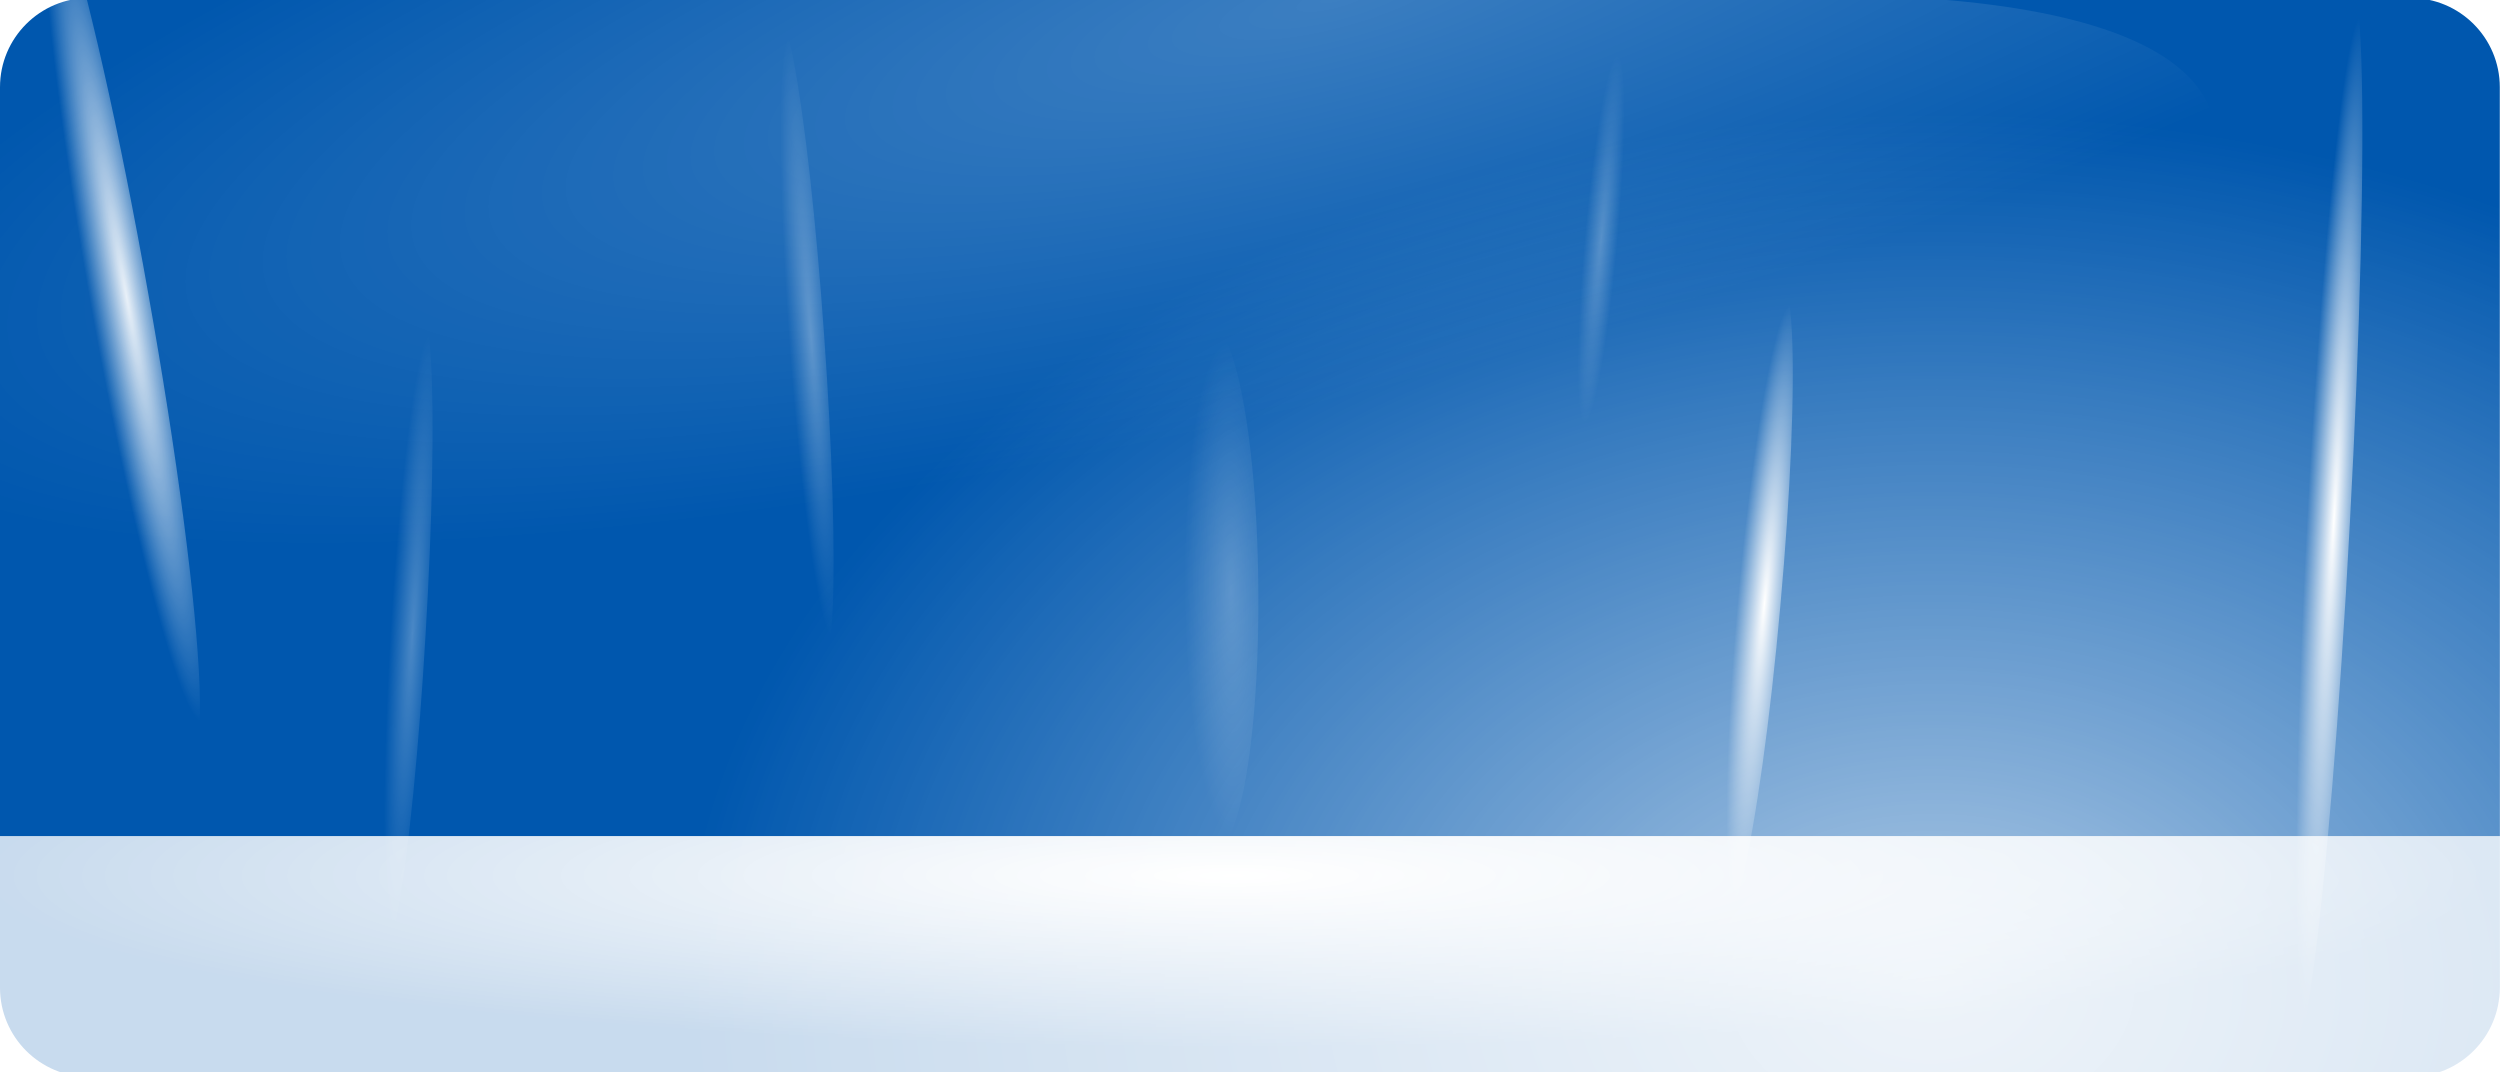
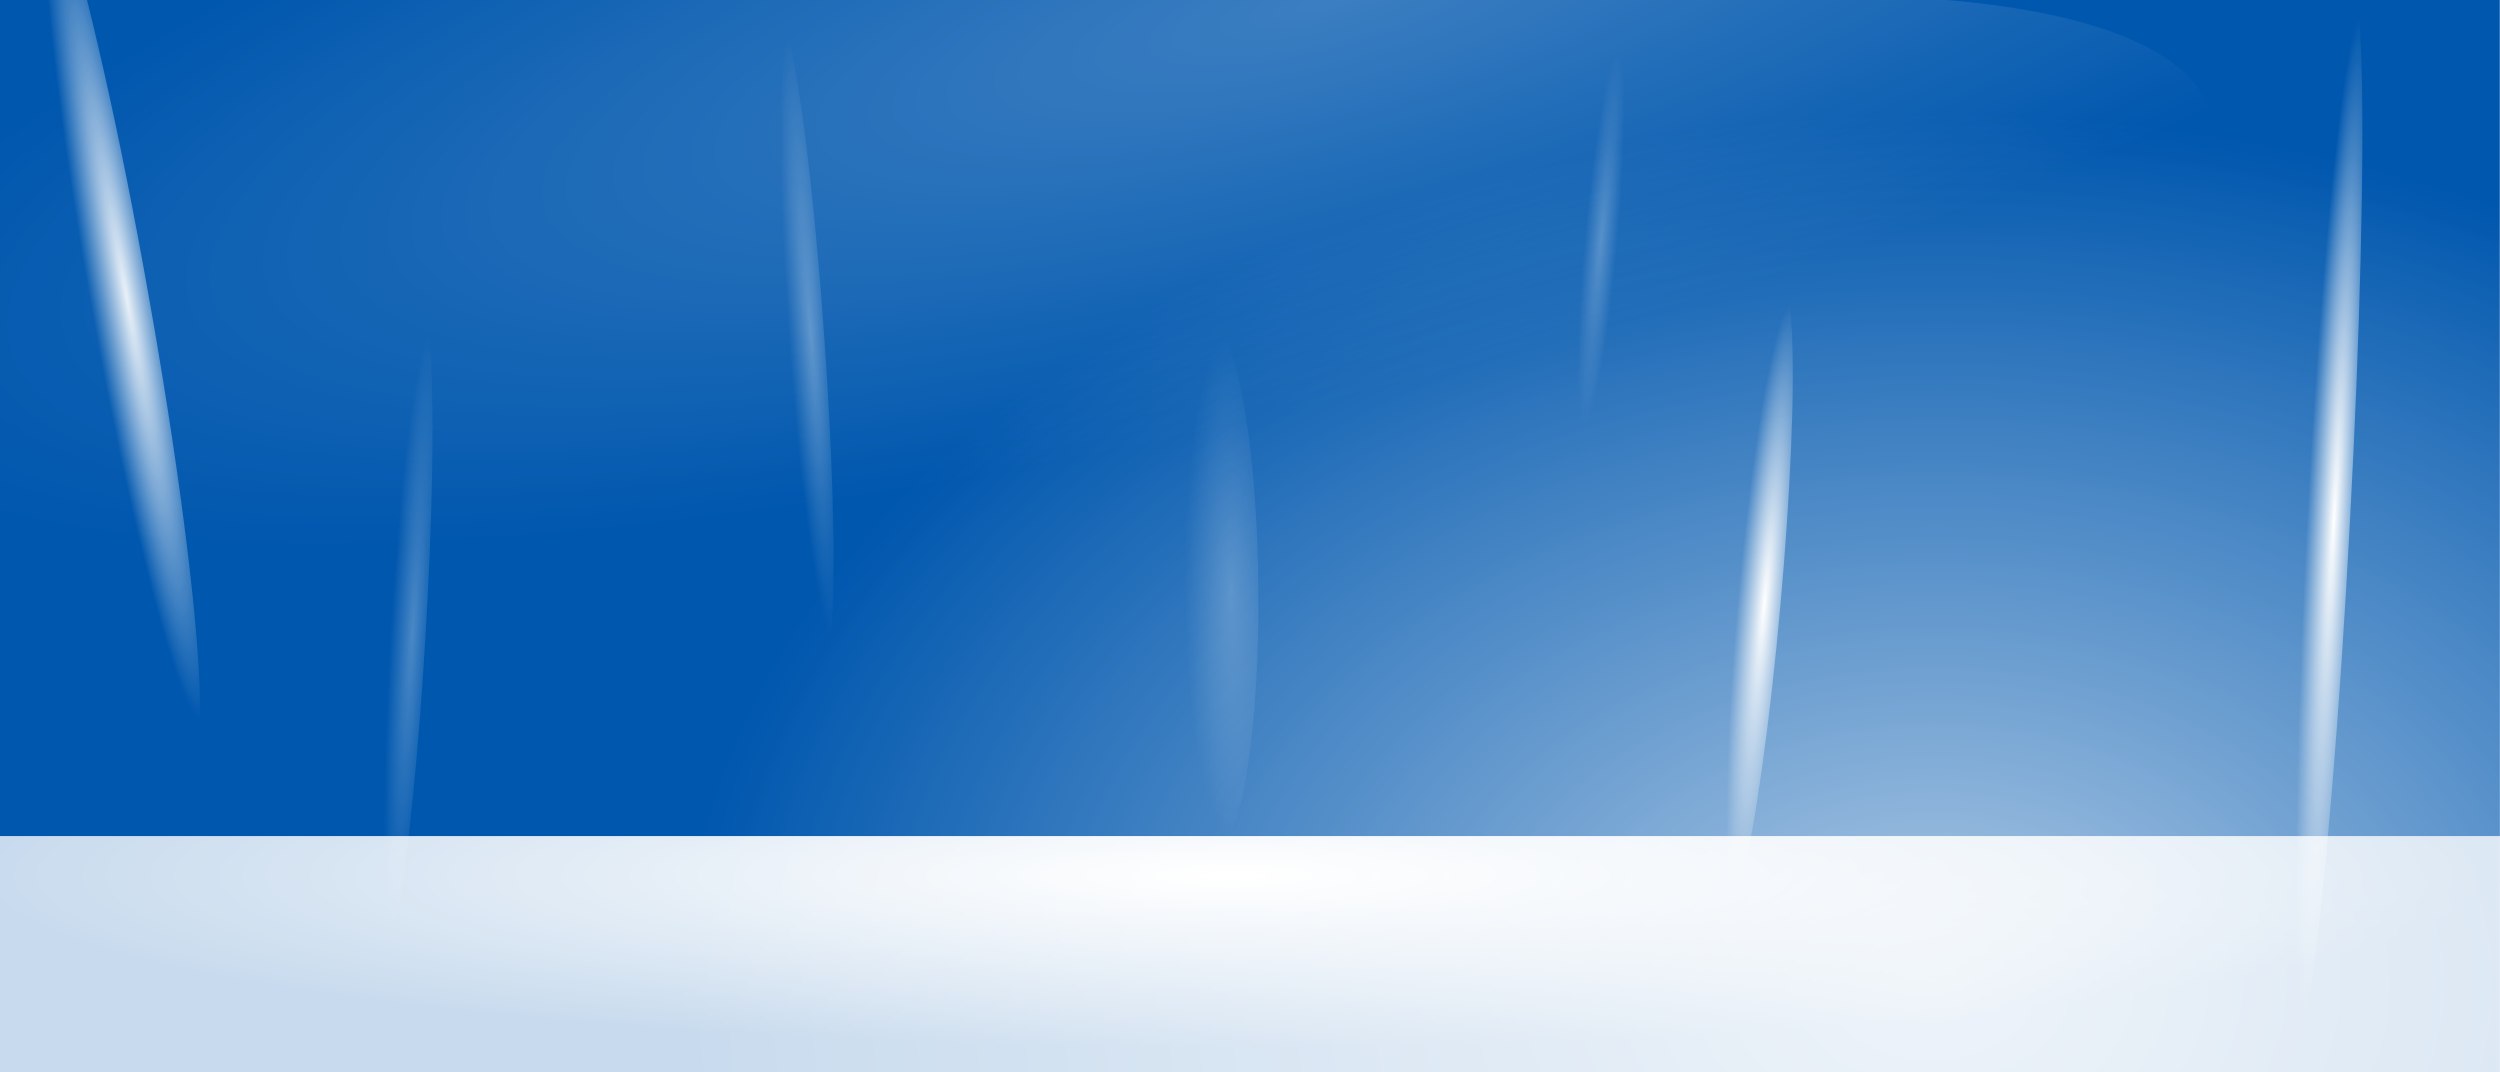
<svg xmlns="http://www.w3.org/2000/svg" xmlns:xlink="http://www.w3.org/1999/xlink" width="420" height="180" id="svg2" version="1.0">
  <defs id="defs4">
    <linearGradient id="linearGradient13721">
      <stop style="stop-color:white;stop-opacity:1;" offset="0" id="stop13723" />
      <stop style="stop-color:white;stop-opacity:0.785;" offset="1" id="stop13725" />
    </linearGradient>
    <linearGradient id="linearGradient2362">
      <stop id="stop2364" offset="0" style="stop-color:#ffffff;stop-opacity:1;" />
      <stop id="stop2366" offset="1" style="stop-color:#ffffff;stop-opacity:0;" />
    </linearGradient>
    <linearGradient id="linearGradient2389">
      <stop id="stop2391" offset="0" style="stop-color:#000000;stop-opacity:0;" />
      <stop style="stop-color:#000000;stop-opacity:0;" offset="0.438" id="stop2393" />
      <stop id="stop2395" offset="0.566" style="stop-color:#000000;stop-opacity:0;" />
      <stop style="stop-color:#000000;stop-opacity:0.247;" offset="0.762" id="stop2423" />
      <stop style="stop-color:#000000;stop-opacity:0.498;" offset="0.779" id="stop2421" />
      <stop id="stop2397" offset="0.875" style="stop-color:#000000;stop-opacity:1;" />
      <stop style="stop-color:#000000;stop-opacity:0.498;" offset="0.875" id="stop2411" />
      <stop style="stop-color:#000000;stop-opacity:0;" offset="1" id="stop2399" />
    </linearGradient>
    <linearGradient id="linearGradient2321">
      <stop id="stop2323" offset="0" style="stop-color:#c3c3c3;stop-opacity:1;" />
      <stop id="stop2325" offset="1" style="stop-color:#ffffff;stop-opacity:1;" />
    </linearGradient>
    <linearGradient id="linearGradient3291">
      <stop id="stop3293" offset="0" style="stop-color:#000000;stop-opacity:1;" />
      <stop id="stop3295" offset="1" style="stop-color:#000000;stop-opacity:0;" />
    </linearGradient>
    <linearGradient id="linearGradient2287">
      <stop style="stop-color:#000000;stop-opacity:0;" offset="0" id="stop2299" />
      <stop id="stop2307" offset="0.438" style="stop-color:#000000;stop-opacity:0;" />
      <stop style="stop-color:#000000;stop-opacity:0;" offset="0.582" id="stop2309" />
      <stop id="stop2419" offset="0.764" style="stop-color:#000000;stop-opacity:0.498;" />
      <stop style="stop-color:#000000;stop-opacity:1;" offset="0.875" id="stop2303" />
      <stop id="stop2413" offset="0.918" style="stop-color:#000000;stop-opacity:0.498;" />
      <stop style="stop-color:#000000;stop-opacity:0;" offset="0.96" id="stop2417" />
      <stop id="stop2291" offset="1" style="stop-color:#000000;stop-opacity:0;" />
    </linearGradient>
    <linearGradient id="linearGradient9889">
      <stop style="stop-color:#e0e0e0;stop-opacity:1;" offset="0" id="stop9891" />
      <stop style="stop-color:#e0e0e0;stop-opacity:0;" offset="1" id="stop9893" />
    </linearGradient>
    <linearGradient id="linearGradient4540">
      <stop style="stop-color:white;stop-opacity:1;" offset="0" id="stop4542" />
      <stop style="stop-color:white;stop-opacity:0;" offset="1" id="stop4544" />
    </linearGradient>
    <radialGradient xlink:href="#linearGradient4540" id="radialGradient9002" gradientUnits="userSpaceOnUse" gradientTransform="matrix(1.575169e-2,0.999876,-1.949474,3.07113e-2,556.7623,511.3309)" cx="45.064" cy="250.024" fx="45.064" fy="250.024" r="358.571" />
    <linearGradient xlink:href="#linearGradient9889" id="linearGradient9895" x1="145.723" y1="540.929" x2="735.705" y2="792.366" gradientUnits="userSpaceOnUse" />
    <radialGradient xlink:href="#linearGradient4540" id="radialGradient9931" gradientUnits="userSpaceOnUse" gradientTransform="matrix(1.575169e-2,0.999876,-1.949474,3.07113e-2,1303.906,-544.3834)" cx="45.064" cy="250.024" fx="45.064" fy="250.024" r="358.571" />
    <radialGradient xlink:href="#linearGradient4540" id="radialGradient9939" gradientUnits="userSpaceOnUse" gradientTransform="matrix(1.574344e-2,1.002445,-1.948453,3.079021e-2,2375.428,-20.17376)" cx="45.064" cy="250.024" fx="45.064" fy="250.024" r="358.571" />
    <linearGradient xlink:href="#linearGradient9889" id="linearGradient9941" gradientUnits="userSpaceOnUse" gradientTransform="translate(761.4199,-531.4414)" x1="145.723" y1="540.929" x2="735.705" y2="792.366" />
    <radialGradient xlink:href="#linearGradient4540" id="radialGradient26588" gradientUnits="userSpaceOnUse" gradientTransform="matrix(1.575169e-2,0.999876,-1.949474,3.07113e-2,1411.818,562.7645)" cx="45.064" cy="250.024" fx="45.064" fy="250.024" r="358.571" />
    <linearGradient xlink:href="#linearGradient9889" id="linearGradient26590" gradientUnits="userSpaceOnUse" gradientTransform="translate(855.0561,51.4336)" x1="145.723" y1="540.929" x2="735.705" y2="792.366" />
    <radialGradient xlink:href="#linearGradient2287" id="radialGradient26592" gradientUnits="userSpaceOnUse" cx="95.796" cy="56.932" fx="95.991" fy="39.603" r="47.119" />
    <radialGradient xlink:href="#linearGradient3291" id="radialGradient26594" gradientUnits="userSpaceOnUse" gradientTransform="matrix(1,0,0,0.197802,0,92.82166)" cx="63.912" cy="115.709" fx="63.912" fy="115.709" r="63.912" />
    <linearGradient xlink:href="#linearGradient2321" id="linearGradient26596" gradientUnits="userSpaceOnUse" x1="-42.789" y1="82.914" x2="229.177" y2="81.155" />
    <radialGradient xlink:href="#linearGradient2389" id="radialGradient26598" gradientUnits="userSpaceOnUse" gradientTransform="matrix(1.165294,0,0,1.180294,-9.816118,-9.597466)" cx="59.386" cy="52.047" fx="59.386" fy="52.047" r="43.225" />
    <linearGradient xlink:href="#linearGradient2362" id="linearGradient26600" gradientUnits="userSpaceOnUse" gradientTransform="matrix(4.278214,0,0,4.207701,969.1386,592.9277)" x1="74.515" y1="17.232" x2="52.588" y2="99.065" />
    <radialGradient xlink:href="#linearGradient4540" id="radialGradient26637" gradientUnits="userSpaceOnUse" gradientTransform="matrix(1.575169e-2,0.999876,-1.949474,3.07113e-2,1411.818,562.7645)" cx="45.064" cy="250.024" fx="45.064" fy="250.024" r="358.571" />
    <linearGradient xlink:href="#linearGradient9889" id="linearGradient26639" gradientUnits="userSpaceOnUse" gradientTransform="translate(855.0561,51.4336)" x1="145.723" y1="540.929" x2="735.705" y2="792.366" />
    <radialGradient xlink:href="#linearGradient2287" id="radialGradient26641" gradientUnits="userSpaceOnUse" cx="95.796" cy="56.932" fx="95.991" fy="39.603" r="47.119" />
    <radialGradient xlink:href="#linearGradient3291" id="radialGradient26643" gradientUnits="userSpaceOnUse" gradientTransform="matrix(1,0,0,0.197802,0,92.82166)" cx="63.912" cy="115.709" fx="63.912" fy="115.709" r="63.912" />
    <linearGradient xlink:href="#linearGradient2321" id="linearGradient26645" gradientUnits="userSpaceOnUse" x1="-42.789" y1="82.914" x2="229.177" y2="81.155" />
    <radialGradient xlink:href="#linearGradient2389" id="radialGradient26647" gradientUnits="userSpaceOnUse" gradientTransform="matrix(1.165294,0,0,1.180294,-9.816118,-9.597466)" cx="59.386" cy="52.047" fx="59.386" fy="52.047" r="43.225" />
    <linearGradient xlink:href="#linearGradient2362" id="linearGradient26649" gradientUnits="userSpaceOnUse" gradientTransform="matrix(4.278214,0,0,4.207701,969.1386,592.9277)" x1="74.515" y1="17.232" x2="52.588" y2="99.065" />
    <radialGradient xlink:href="#linearGradient4540" id="radialGradient26709" gradientUnits="userSpaceOnUse" gradientTransform="matrix(1.575169e-2,0.999876,-1.949474,3.07113e-2,1411.818,562.7645)" cx="45.064" cy="250.024" fx="45.064" fy="250.024" r="358.571" />
    <linearGradient xlink:href="#linearGradient9889" id="linearGradient26711" gradientUnits="userSpaceOnUse" gradientTransform="translate(855.0561,51.4336)" x1="145.723" y1="540.929" x2="735.705" y2="792.366" />
    <radialGradient xlink:href="#linearGradient2287" id="radialGradient26713" gradientUnits="userSpaceOnUse" cx="95.796" cy="56.932" fx="95.991" fy="39.603" r="47.119" />
    <radialGradient xlink:href="#linearGradient3291" id="radialGradient26715" gradientUnits="userSpaceOnUse" gradientTransform="matrix(1,0,0,0.197802,0,92.82166)" cx="63.912" cy="115.709" fx="63.912" fy="115.709" r="63.912" />
    <linearGradient xlink:href="#linearGradient2321" id="linearGradient26717" gradientUnits="userSpaceOnUse" x1="-42.789" y1="82.914" x2="229.177" y2="81.155" />
    <radialGradient xlink:href="#linearGradient2389" id="radialGradient26719" gradientUnits="userSpaceOnUse" gradientTransform="matrix(1.165294,0,0,1.180294,-9.816118,-9.597466)" cx="59.386" cy="52.047" fx="59.386" fy="52.047" r="43.225" />
    <linearGradient xlink:href="#linearGradient2362" id="linearGradient26721" gradientUnits="userSpaceOnUse" gradientTransform="matrix(4.278214,0,0,4.207701,969.1386,592.9277)" x1="74.515" y1="17.232" x2="52.588" y2="99.065" />
    <radialGradient xlink:href="#linearGradient4540" id="radialGradient26736" gradientUnits="userSpaceOnUse" gradientTransform="matrix(1.575169e-2,0.999876,-1.949474,3.07113e-2,1411.818,562.7645)" cx="45.064" cy="250.024" fx="45.064" fy="250.024" r="358.571" />
    <linearGradient xlink:href="#linearGradient9889" id="linearGradient26738" gradientUnits="userSpaceOnUse" gradientTransform="translate(855.0561,51.4336)" x1="145.723" y1="540.929" x2="735.705" y2="792.366" />
    <radialGradient xlink:href="#linearGradient2287" id="radialGradient26740" gradientUnits="userSpaceOnUse" cx="95.796" cy="56.932" fx="95.991" fy="39.603" r="47.119" />
    <radialGradient xlink:href="#linearGradient3291" id="radialGradient26742" gradientUnits="userSpaceOnUse" gradientTransform="matrix(1,0,0,0.197802,0,92.82166)" cx="63.912" cy="115.709" fx="63.912" fy="115.709" r="63.912" />
    <linearGradient xlink:href="#linearGradient2321" id="linearGradient26744" gradientUnits="userSpaceOnUse" x1="-42.789" y1="82.914" x2="229.177" y2="81.155" />
    <radialGradient xlink:href="#linearGradient2389" id="radialGradient26746" gradientUnits="userSpaceOnUse" gradientTransform="matrix(1.165294,0,0,1.180294,-9.816118,-9.597466)" cx="59.386" cy="52.047" fx="59.386" fy="52.047" r="43.225" />
    <linearGradient xlink:href="#linearGradient2362" id="linearGradient26748" gradientUnits="userSpaceOnUse" gradientTransform="matrix(4.278214,0,0,4.207701,969.1386,592.9277)" x1="74.515" y1="17.232" x2="52.588" y2="99.065" />
    <radialGradient xlink:href="#linearGradient4540" id="radialGradient26778" gradientUnits="userSpaceOnUse" gradientTransform="matrix(1.575169e-2,0.999876,-1.949474,3.07113e-2,1411.818,562.7645)" cx="45.064" cy="250.024" fx="45.064" fy="250.024" r="358.571" />
    <linearGradient xlink:href="#linearGradient9889" id="linearGradient26780" gradientUnits="userSpaceOnUse" gradientTransform="translate(855.0561,51.4336)" x1="145.723" y1="540.929" x2="735.705" y2="792.366" />
    <radialGradient xlink:href="#linearGradient2287" id="radialGradient26782" gradientUnits="userSpaceOnUse" cx="95.796" cy="56.932" fx="95.991" fy="39.603" r="47.119" />
    <radialGradient xlink:href="#linearGradient3291" id="radialGradient26784" gradientUnits="userSpaceOnUse" gradientTransform="matrix(1,0,0,0.197802,0,92.82166)" cx="63.912" cy="115.709" fx="63.912" fy="115.709" r="63.912" />
    <linearGradient xlink:href="#linearGradient2321" id="linearGradient26786" gradientUnits="userSpaceOnUse" x1="-42.789" y1="82.914" x2="229.177" y2="81.155" />
    <radialGradient xlink:href="#linearGradient2389" id="radialGradient26788" gradientUnits="userSpaceOnUse" gradientTransform="matrix(1.165294,0,0,1.180294,-9.816118,-9.597466)" cx="59.386" cy="52.047" fx="59.386" fy="52.047" r="43.225" />
    <linearGradient xlink:href="#linearGradient2362" id="linearGradient26790" gradientUnits="userSpaceOnUse" gradientTransform="matrix(4.278214,0,0,4.207701,969.1386,592.9277)" x1="74.515" y1="17.232" x2="52.588" y2="99.065" />
    <radialGradient xlink:href="#linearGradient4540" id="radialGradient26805" gradientUnits="userSpaceOnUse" gradientTransform="matrix(1.575169e-2,0.999876,-1.949474,3.07113e-2,1411.818,562.7645)" cx="45.064" cy="250.024" fx="45.064" fy="250.024" r="358.571" />
    <linearGradient xlink:href="#linearGradient9889" id="linearGradient26807" gradientUnits="userSpaceOnUse" gradientTransform="translate(855.0561,51.4336)" x1="145.723" y1="540.929" x2="735.705" y2="792.366" />
    <radialGradient xlink:href="#linearGradient2287" id="radialGradient26809" gradientUnits="userSpaceOnUse" cx="95.796" cy="56.932" fx="95.991" fy="39.603" r="47.119" />
    <radialGradient xlink:href="#linearGradient3291" id="radialGradient26811" gradientUnits="userSpaceOnUse" gradientTransform="matrix(1,0,0,0.197802,0,92.82166)" cx="63.912" cy="115.709" fx="63.912" fy="115.709" r="63.912" />
    <linearGradient xlink:href="#linearGradient2321" id="linearGradient26813" gradientUnits="userSpaceOnUse" x1="-42.789" y1="82.914" x2="229.177" y2="81.155" />
    <radialGradient xlink:href="#linearGradient2389" id="radialGradient26815" gradientUnits="userSpaceOnUse" gradientTransform="matrix(1.165294,0,0,1.180294,-9.816118,-9.597466)" cx="59.386" cy="52.047" fx="59.386" fy="52.047" r="43.225" />
    <linearGradient xlink:href="#linearGradient2362" id="linearGradient26817" gradientUnits="userSpaceOnUse" gradientTransform="matrix(4.278214,0,0,4.207701,969.1386,592.9277)" x1="74.515" y1="17.232" x2="52.588" y2="99.065" />
    <radialGradient xlink:href="#linearGradient4540" id="radialGradient2577" gradientUnits="userSpaceOnUse" gradientTransform="matrix(1.575169e-2,0.999876,-1.949474,3.07113e-2,1411.818,562.7645)" cx="45.064" cy="250.024" fx="45.064" fy="250.024" r="358.571" />
    <radialGradient xlink:href="#linearGradient2287" id="radialGradient2581" gradientUnits="userSpaceOnUse" cx="95.796" cy="56.932" fx="95.991" fy="39.603" r="47.119" />
    <radialGradient xlink:href="#linearGradient3291" id="radialGradient2583" gradientUnits="userSpaceOnUse" gradientTransform="matrix(1,0,0,0.197802,0,92.82166)" cx="63.912" cy="115.709" fx="63.912" fy="115.709" r="63.912" />
    <linearGradient xlink:href="#linearGradient2321" id="linearGradient2585" gradientUnits="userSpaceOnUse" x1="-42.789" y1="82.914" x2="229.177" y2="81.155" />
    <linearGradient xlink:href="#linearGradient2362" id="linearGradient2589" gradientUnits="userSpaceOnUse" gradientTransform="matrix(4.278214,0,0,4.207701,969.1386,592.9277)" x1="98.537" y1="5.584" x2="52.588" y2="99.065" />
    <radialGradient xlink:href="#linearGradient4540" id="radialGradient5074" gradientUnits="userSpaceOnUse" gradientTransform="matrix(1.575169e-2,0.999876,-1.949474,3.07113e-2,1411.818,562.7645)" cx="45.064" cy="250.024" fx="45.064" fy="250.024" r="358.571" />
    <radialGradient xlink:href="#linearGradient2287" id="radialGradient5076" gradientUnits="userSpaceOnUse" cx="95.796" cy="56.932" fx="95.991" fy="39.603" r="47.119" />
    <radialGradient xlink:href="#linearGradient3291" id="radialGradient5078" gradientUnits="userSpaceOnUse" gradientTransform="matrix(1,0,0,0.197802,0,92.82166)" cx="63.912" cy="115.709" fx="63.912" fy="115.709" r="63.912" />
    <linearGradient xlink:href="#linearGradient2321" id="linearGradient5080" gradientUnits="userSpaceOnUse" x1="-42.789" y1="82.914" x2="229.177" y2="81.155" />
    <linearGradient xlink:href="#linearGradient2362" id="linearGradient5082" gradientUnits="userSpaceOnUse" gradientTransform="matrix(4.278214,0,0,4.207701,969.1386,592.9277)" x1="98.537" y1="5.584" x2="52.588" y2="99.065" />
    <radialGradient xlink:href="#linearGradient4540" id="radialGradient2154" gradientUnits="userSpaceOnUse" gradientTransform="matrix(1.575169e-2,0.999876,-1.949474,3.07113e-2,1411.818,562.7645)" cx="45.064" cy="250.024" fx="45.064" fy="250.024" r="358.571" />
    <radialGradient xlink:href="#linearGradient2287" id="radialGradient2156" gradientUnits="userSpaceOnUse" cx="95.796" cy="56.932" fx="95.991" fy="39.603" r="47.119" />
    <radialGradient xlink:href="#linearGradient3291" id="radialGradient2158" gradientUnits="userSpaceOnUse" gradientTransform="matrix(1,0,0,0.197802,0,92.82166)" cx="63.912" cy="115.709" fx="63.912" fy="115.709" r="63.912" />
    <linearGradient xlink:href="#linearGradient2321" id="linearGradient2160" gradientUnits="userSpaceOnUse" x1="-42.789" y1="82.914" x2="229.177" y2="81.155" />
    <linearGradient xlink:href="#linearGradient2362" id="linearGradient2162" gradientUnits="userSpaceOnUse" gradientTransform="matrix(4.278214,0,0,4.207701,969.1386,592.9277)" x1="98.537" y1="5.584" x2="52.588" y2="99.065" />
    <linearGradient xlink:href="#linearGradient2362" id="linearGradient2169" gradientUnits="userSpaceOnUse" gradientTransform="matrix(0.949246,0,0,0.936491,241.0385,636.2373)" x1="98.537" y1="5.584" x2="52.588" y2="99.065" />
    <radialGradient xlink:href="#linearGradient2287" id="radialGradient2190" gradientUnits="userSpaceOnUse" cx="95.796" cy="56.932" fx="95.991" fy="39.603" r="47.119" />
    <linearGradient xlink:href="#linearGradient2321" id="linearGradient2192" gradientUnits="userSpaceOnUse" x1="-42.789" y1="82.914" x2="229.177" y2="81.155" />
    <linearGradient xlink:href="#linearGradient2362" id="linearGradient2194" gradientUnits="userSpaceOnUse" gradientTransform="matrix(0.949246,0,0,0.936491,241.0385,636.2373)" x1="98.537" y1="5.584" x2="52.588" y2="99.065" />
    <radialGradient xlink:href="#linearGradient4540" id="radialGradient3925" cx="396.652" cy="872.299" fx="396.652" fy="872.299" r="209.983" gradientTransform="matrix(0.999961,-8.876032e-3,6.196543e-3,0.698093,-5.389613,167.5028)" gradientUnits="userSpaceOnUse" />
    <radialGradient xlink:href="#linearGradient2362" id="radialGradient7476" cx="153.751" cy="564.245" fx="153.751" fy="564.245" r="161.189" gradientTransform="matrix(-1.575489,0.416323,-0.10419,-0.394287,597.4833,765.2879)" gradientUnits="userSpaceOnUse" />
    <radialGradient xlink:href="#linearGradient2362" id="radialGradient9260" cx="64.62" cy="88.572" fx="64.62" fy="88.572" r="6.181" gradientTransform="matrix(1,-1.912257e-8,4.666118e-7,11.72279,1.06324e-2,-949.7153)" gradientUnits="userSpaceOnUse" />
    <radialGradient xlink:href="#linearGradient2362" id="radialGradient9264" gradientUnits="userSpaceOnUse" gradientTransform="matrix(1,-1.912257e-8,4.666118e-7,11.72279,1.06324e-2,-949.7153)" cx="64.62" cy="88.572" fx="64.62" fy="88.572" r="6.181" />
    <radialGradient xlink:href="#linearGradient2362" id="radialGradient9268" gradientUnits="userSpaceOnUse" gradientTransform="matrix(1,-1.912257e-8,4.666118e-7,11.72279,1.06324e-2,-949.7153)" cx="64.62" cy="88.572" fx="64.62" fy="88.572" r="6.181" />
    <radialGradient xlink:href="#linearGradient2362" id="radialGradient9272" gradientUnits="userSpaceOnUse" gradientTransform="matrix(1,-1.912257e-8,4.666118e-7,11.72279,1.06324e-2,-949.7153)" cx="64.62" cy="88.572" fx="64.62" fy="88.572" r="6.181" />
    <radialGradient xlink:href="#linearGradient2362" id="radialGradient9276" gradientUnits="userSpaceOnUse" gradientTransform="matrix(1,-1.912257e-8,4.666118e-7,11.72279,1.06324e-2,-949.7153)" cx="64.62" cy="88.572" fx="64.62" fy="88.572" r="6.181" />
    <radialGradient xlink:href="#linearGradient2362" id="radialGradient9280" gradientUnits="userSpaceOnUse" gradientTransform="matrix(1,-1.912257e-8,4.666118e-7,11.72279,1.06324e-2,-949.7153)" cx="64.62" cy="88.572" fx="64.62" fy="88.572" r="6.181" />
    <radialGradient xlink:href="#linearGradient2362" id="radialGradient9284" gradientUnits="userSpaceOnUse" gradientTransform="matrix(1,-1.912257e-8,4.666118e-7,11.72279,1.06324e-2,-949.7153)" cx="62.12" cy="88.572" fx="62.12" fy="88.572" r="6.181" />
    <radialGradient xlink:href="#linearGradient13721" id="radialGradient13729" cx="279.407" cy="602.406" fx="279.407" fy="602.406" r="210" gradientTransform="matrix(1,-9.311913e-8,1.274428e-8,0.13686,-1.213989e-5,671.8454)" gradientUnits="userSpaceOnUse" />
  </defs>
  <g id="layer1" transform="translate(-72.16683,-607.1714)">
-     <rect style="opacity:1;fill:#0057ae;fill-opacity:1" id="rect5084" width="419.965" height="181.275" x="72.167" y="606.823" rx="15" ry="15" />
+     <rect style="opacity:1;fill:#0057ae;fill-opacity:1" id="rect5084" width="419.965" height="181.275" x="72.167" y="606.823" />
    <path id="path9935" d="M 1837.746,9.5 C 1837.614,9.5 1837.527,9.889 1837.527,10.377 L 1837.527,512.758 C 1837.527,513.246 1837.614,513.667 1837.746,513.667 L 1903.43,513.667 C 1883.592,447.683 1957.459,306.261 2085.148,174.767 C 2158.371,99.362 2235.339,41.623 2300.16,9.5 L 1837.746,9.5 z M 2450.144,9.5 C 2350.816,139.914 2405.325,219.51 2271.737,357.078 C 2204.682,426.132 2134.533,480.348 2073.404,513.667 L 2554.058,513.667 C 2554.19,513.667 2554.277,513.246 2554.277,512.758 L 2554.277,10.377 C 2554.277,9.889 2554.19,9.5 2554.058,9.5 L 2450.144,9.5 z " style="opacity:1;fill:url(#radialGradient9939);fill-opacity:1;fill-rule:nonzero;stroke:none;stroke-width:6.4;stroke-linecap:round;stroke-linejoin:miter;stroke-miterlimit:4;stroke-opacity:1" />
    <rect y="606.823" x="72.167" height="181.275" width="419.965" id="rect3032" style="opacity:0.686;fill:url(#radialGradient3925);fill-opacity:1.0" />
    <path style="opacity:0.235;fill:url(#radialGradient7476);fill-opacity:1.0" d="M 72.167,606.823 C 72.167,606.823 345.178,607.533 394.544,606.823 C 506.367,613.92 407.943,692.307 315.824,700.269 C 228.073,707.854 72.167,788.098 72.167,788.098 L 72.167,606.823 z " id="rect5697" />
    <path style="opacity:0.909;fill:url(#radialGradient9260);fill-opacity:1;fill-rule:nonzero;stroke:none;stroke-width:0.131;stroke-linecap:round;stroke-linejoin:round;stroke-miterlimit:4;stroke-dasharray:none;stroke-opacity:1" id="path8367" d="M 68.311 88.593 A 6.181 75.793 0 1 1  55.95,88.593 A 6.181 75.793 0 1 1  68.311 88.593 z" transform="matrix(0.984531,-0.175209,0.175209,0.984531,14.29437,581.2061)" />
    <path transform="matrix(0.599365,4.776576e-2,-4.123607e-2,0.694274,106.3696,649.1186)" d="M 68.311 88.593 A 6.181 75.793 0 1 1  55.95,88.593 A 6.181 75.793 0 1 1  68.311 88.593 z" id="path9262" style="opacity:0.291;fill:url(#radialGradient9264);fill-opacity:1;fill-rule:nonzero;stroke:none;stroke-width:0.131;stroke-linecap:round;stroke-linejoin:round;stroke-miterlimit:4;stroke-dasharray:none;stroke-opacity:1" />
    <path style="opacity:0.314;fill:url(#radialGradient9268);fill-opacity:1;fill-rule:nonzero;stroke:none;stroke-width:0.131;stroke-linecap:round;stroke-linejoin:round;stroke-miterlimit:4;stroke-dasharray:none;stroke-opacity:1" id="path9266" d="M 68.311 88.593 A 6.181 75.793 0 1 1  55.95,88.593 A 6.181 75.793 0 1 1  68.311 88.593 z" transform="matrix(0.600502,-3.028132e-2,4.905094e-2,0.693766,165.2593,604.1711)" />
    <path transform="matrix(1.255751,0.199666,2.512937e-3,0.57536,197.5626,642.4191)" d="M 68.311 88.593 A 6.181 75.793 0 1 1  55.95,88.593 A 6.181 75.793 0 1 1  68.311 88.593 z" id="path9270" style="opacity:0.216;fill:url(#radialGradient9272);fill-opacity:1;fill-rule:nonzero;stroke:none;stroke-width:0.131;stroke-linecap:round;stroke-linejoin:round;stroke-miterlimit:4;stroke-dasharray:none;stroke-opacity:1" />
    <path transform="matrix(0.726003,9.820449e-2,-6.246448e-2,0.69353,327.2023,640.8321)" d="M 68.311 88.593 A 6.181 75.793 0 1 1  55.95,88.593 A 6.181 75.793 0 1 1  68.311 88.593 z" id="path9274" style="opacity:1;fill:url(#radialGradient9276);fill-opacity:1;fill-rule:nonzero;stroke:none;stroke-width:0.131;stroke-linecap:round;stroke-linejoin:round;stroke-miterlimit:4;stroke-dasharray:none;stroke-opacity:1" />
    <path style="opacity:1;fill:url(#radialGradient9280);fill-opacity:1;fill-rule:nonzero;stroke:none;stroke-width:0.131;stroke-linecap:round;stroke-linejoin:round;stroke-miterlimit:4;stroke-dasharray:none;stroke-opacity:1" id="path9278" d="M 68.311 88.593 A 6.181 75.793 0 1 1  55.95,88.593 A 6.181 75.793 0 1 1  68.311 88.593 z" transform="matrix(0.726003,0.164808,-6.246448e-2,1.163891,422.8889,580.5984)" />
    <path style="opacity:0.253;fill:url(#radialGradient9284);fill-opacity:1;fill-rule:nonzero;stroke:none;stroke-width:0.131;stroke-linecap:round;stroke-linejoin:round;stroke-miterlimit:4;stroke-dasharray:none;stroke-opacity:1" id="path9282" d="M 68.311 88.593 A 6.181 75.793 0 1 1  55.95,88.593 A 6.181 75.793 0 1 1  68.311 88.593 z" transform="matrix(0.444351,6.010618e-2,-3.823147e-2,0.424476,316.9378,606.0037)" />
    <rect y="747.631" x="72.167" height="40" width="420" id="rect11941" style="opacity:1;fill:url(#radialGradient13729);fill-opacity:1" />
  </g>
</svg>
